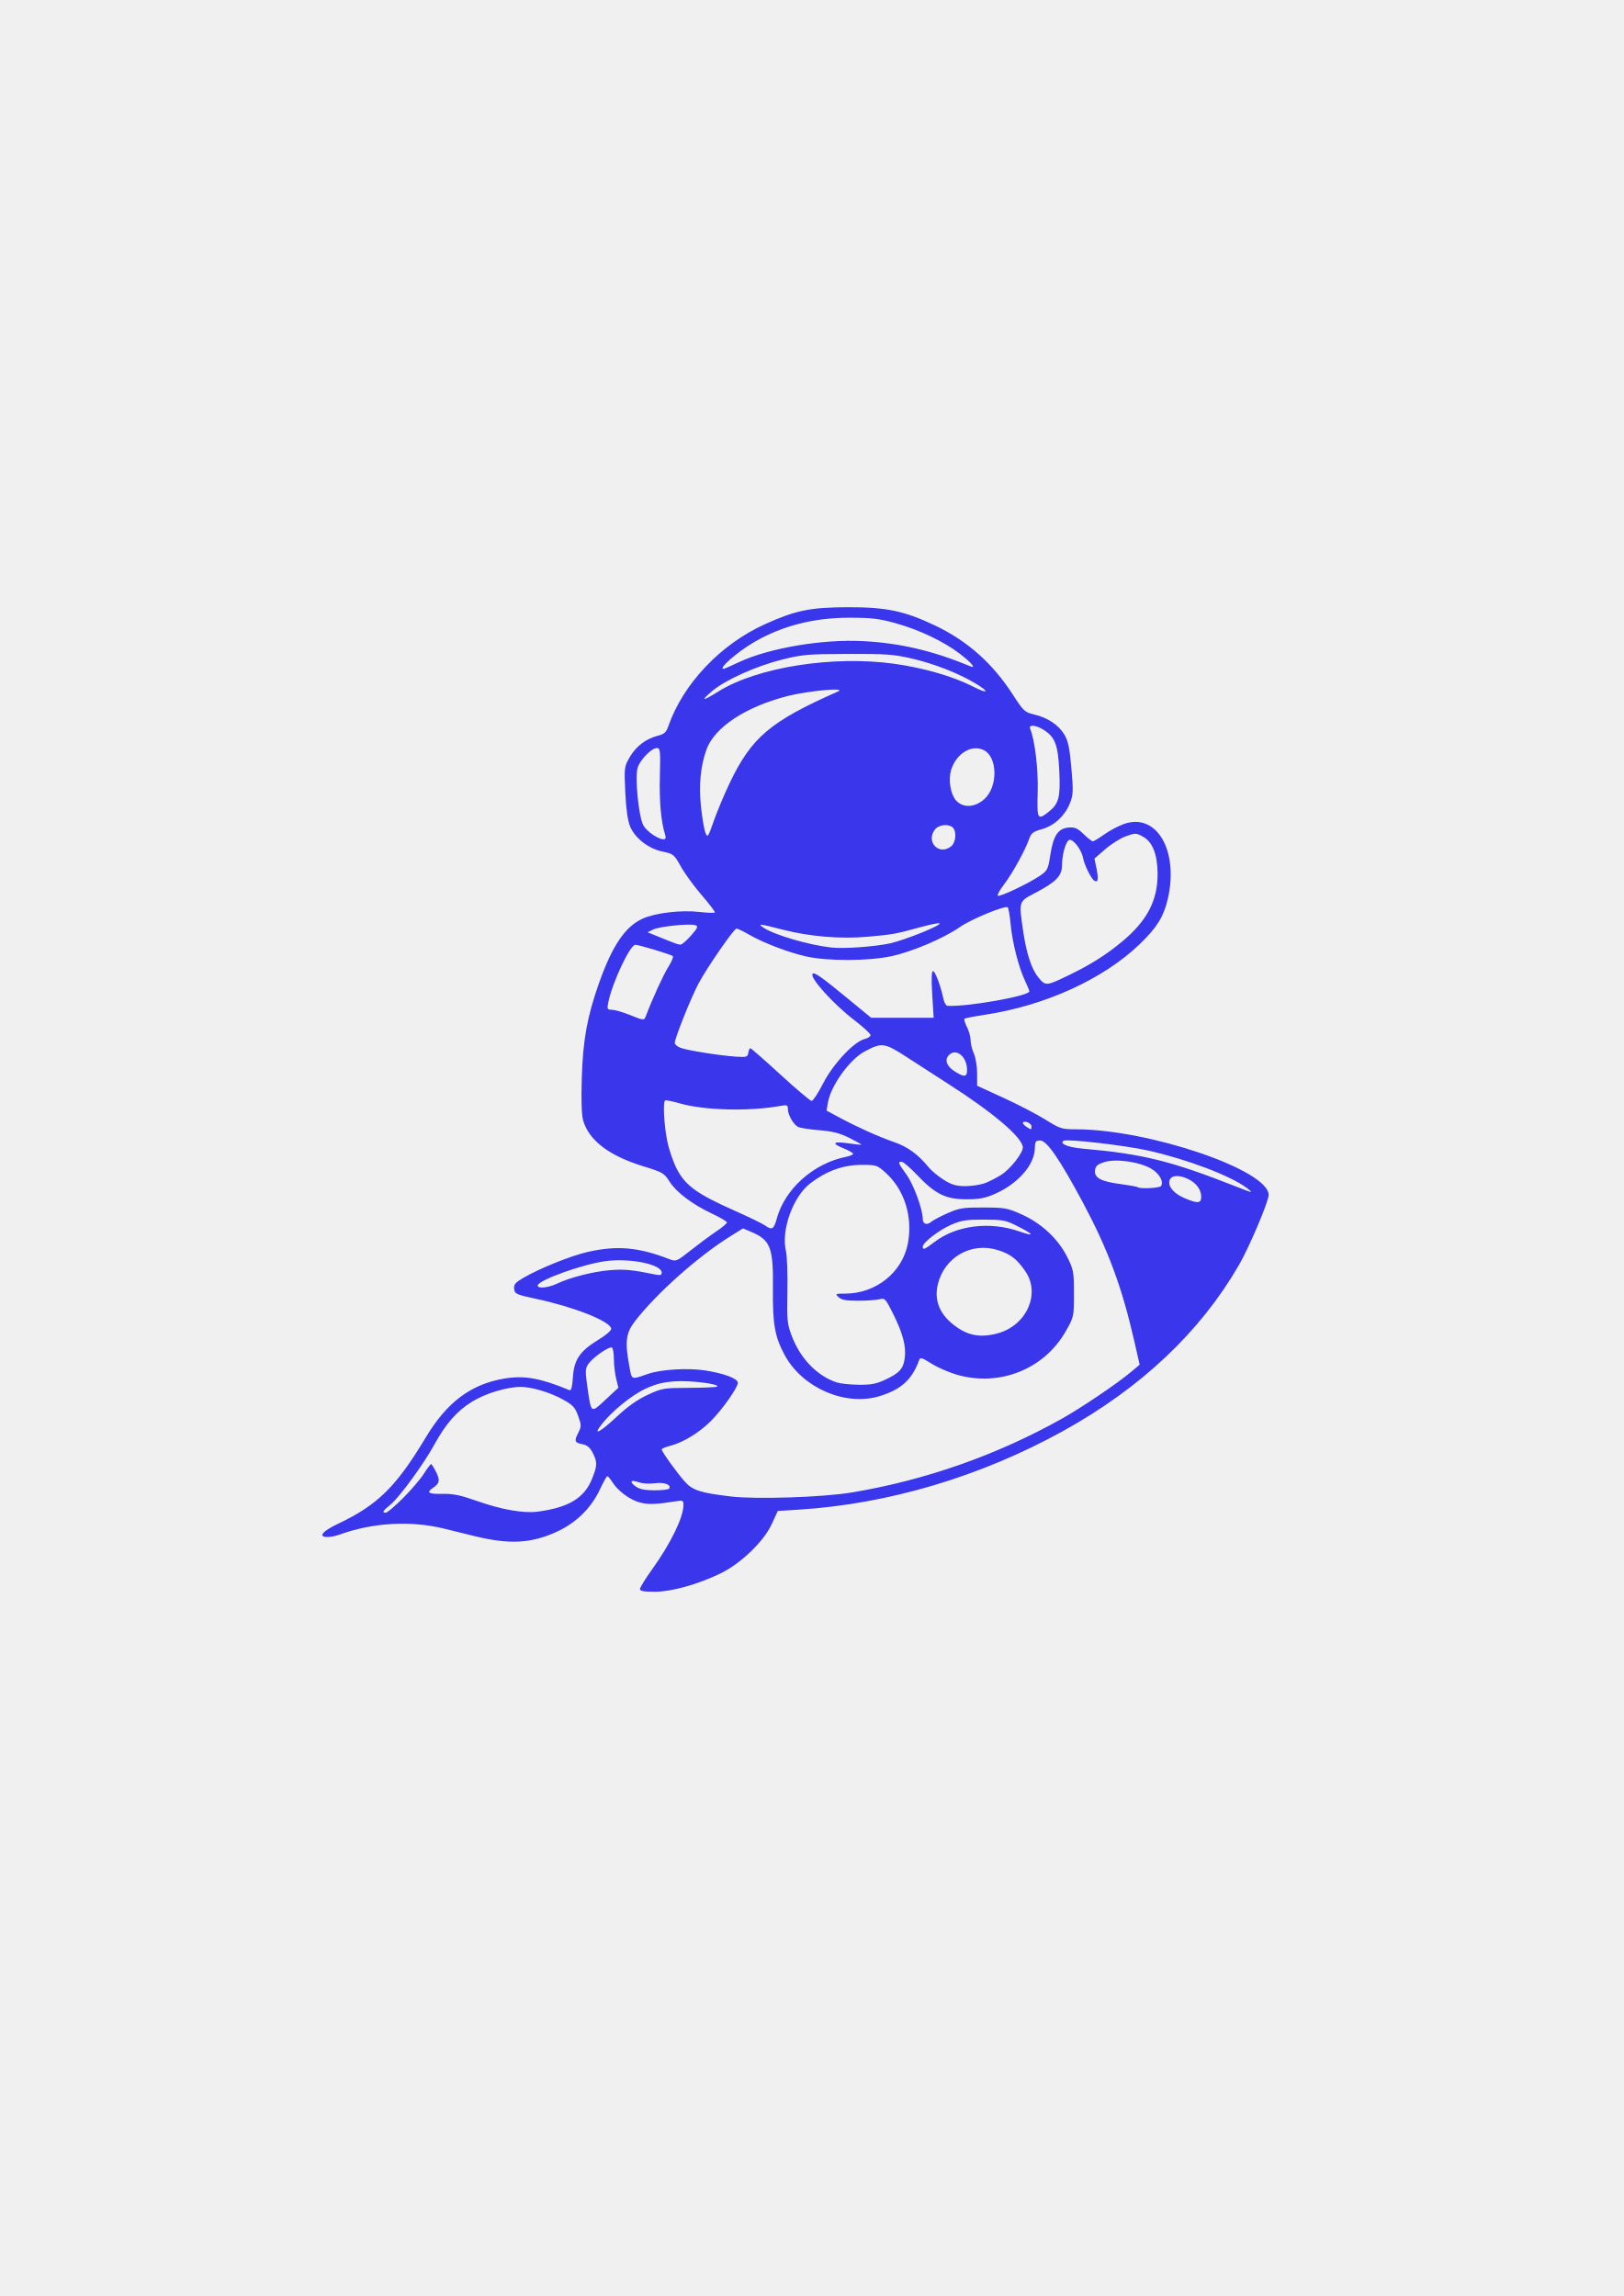
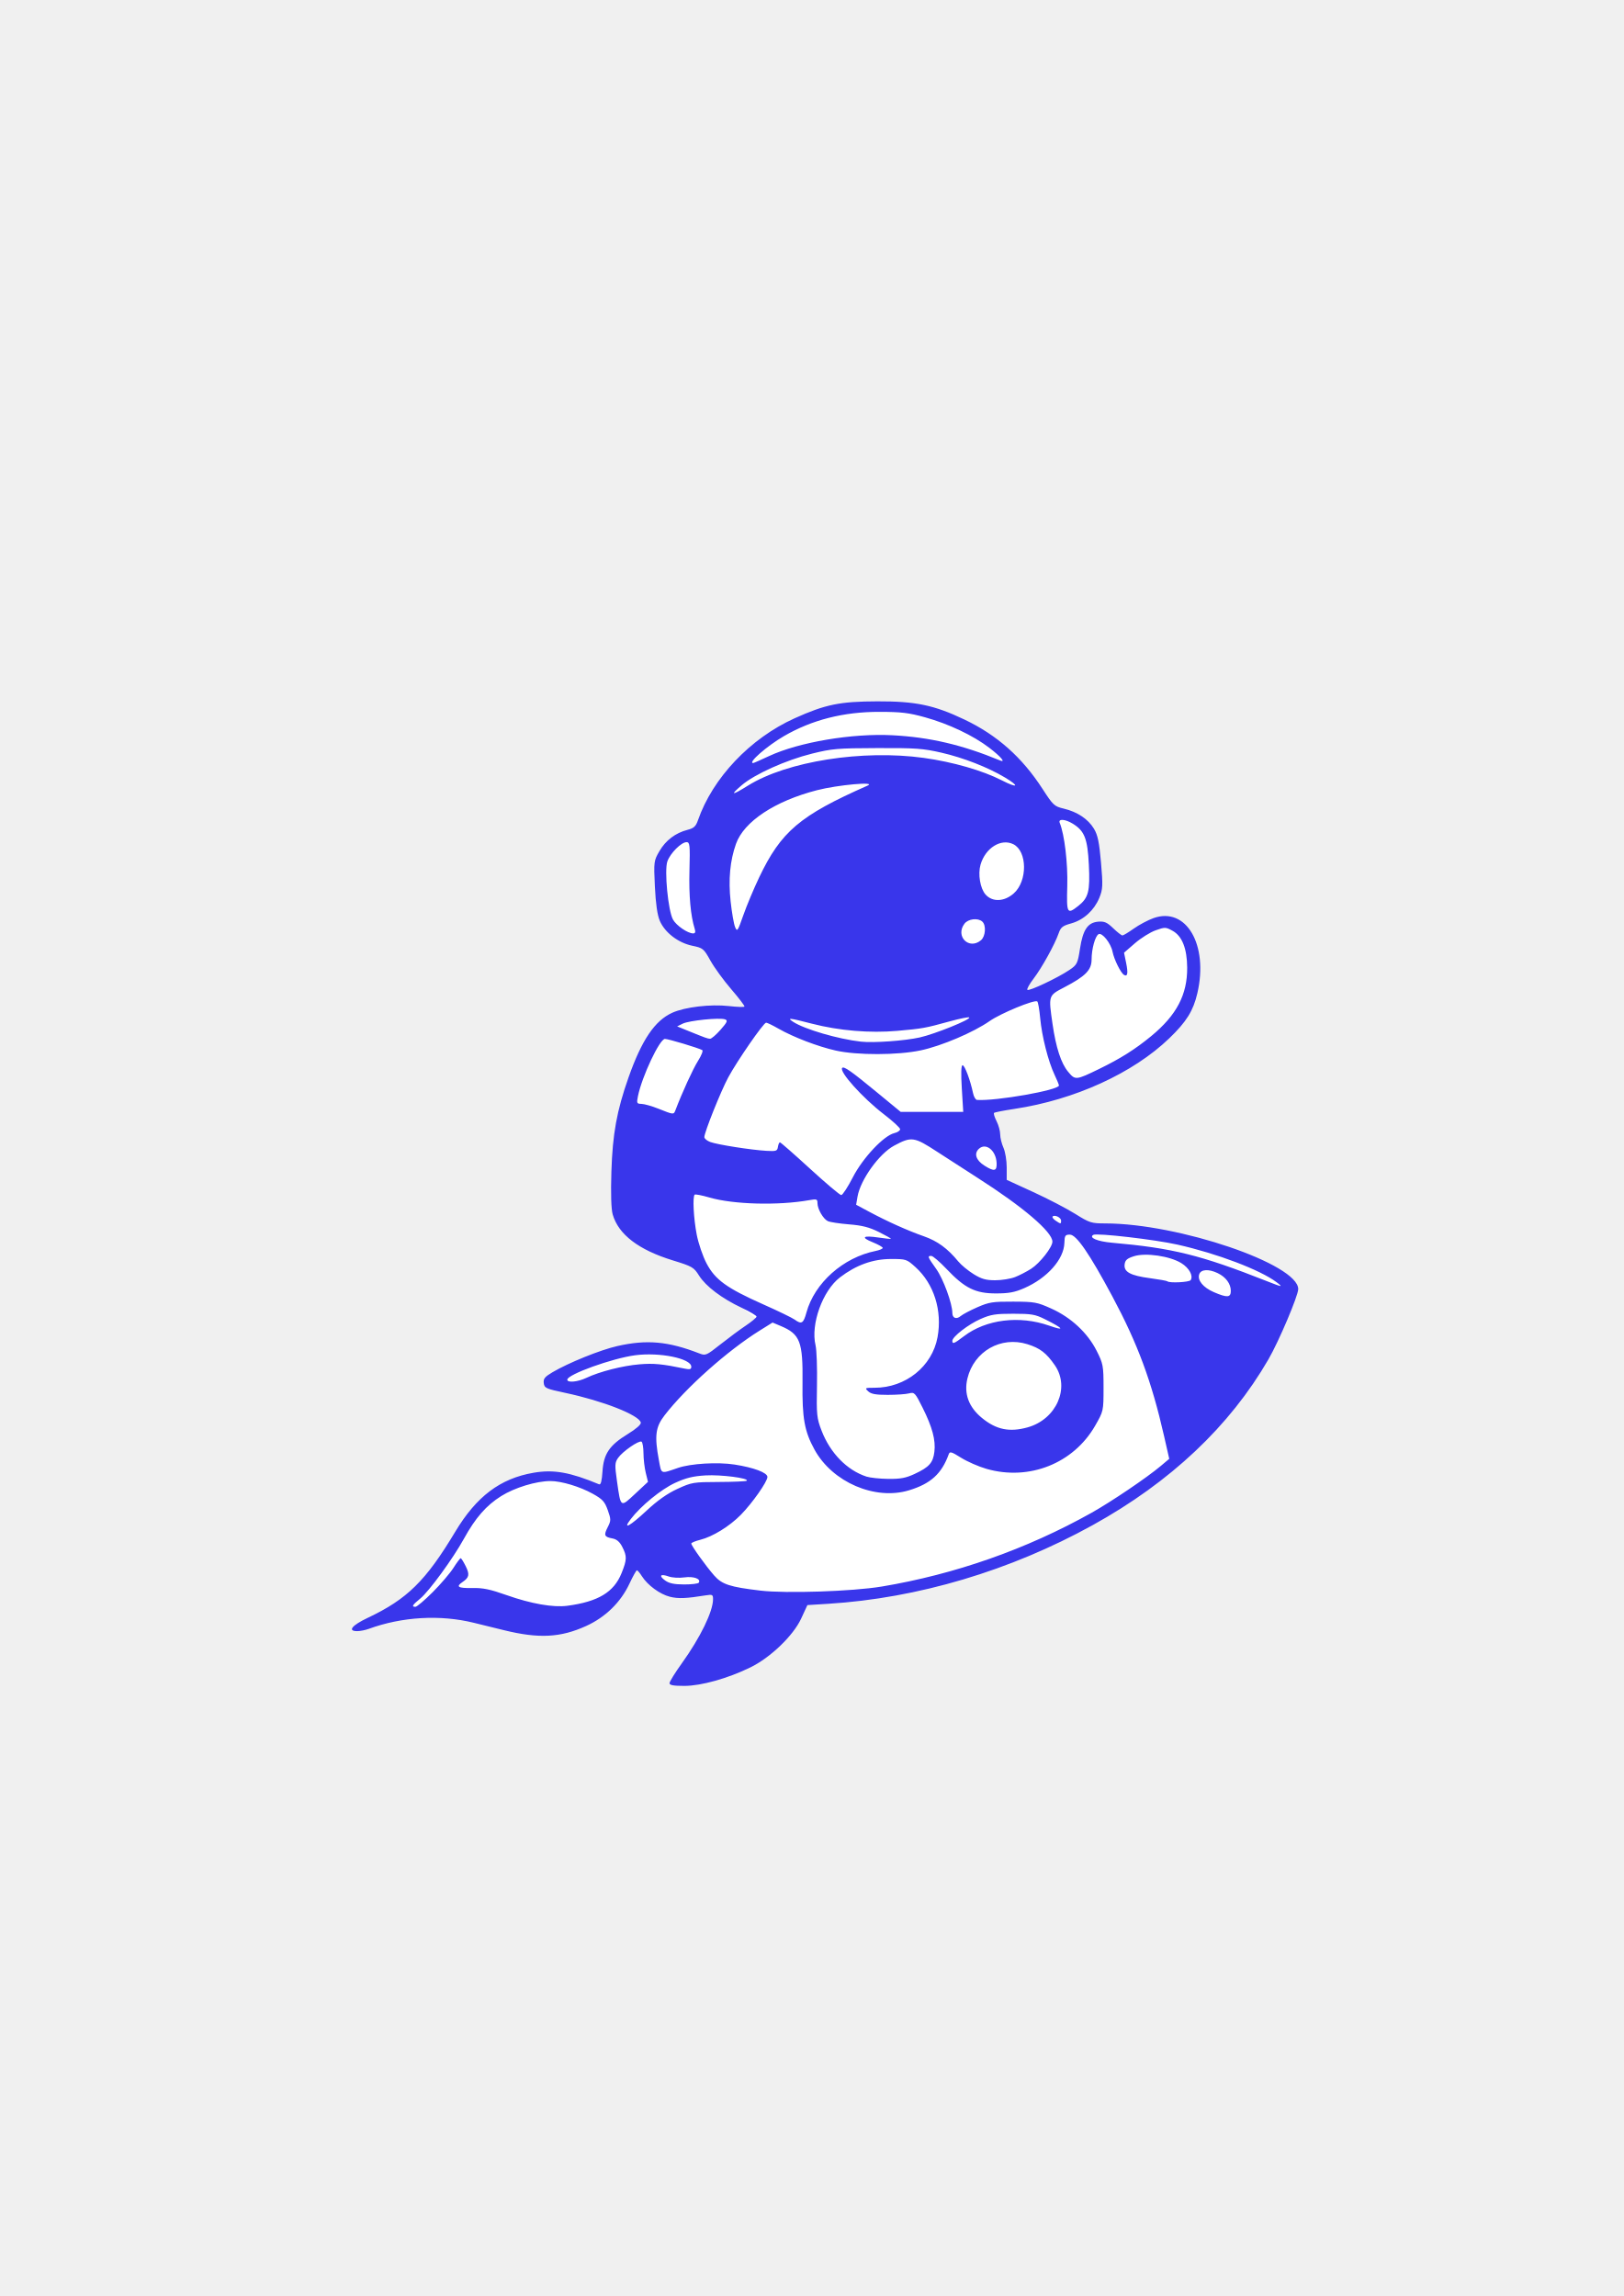
<svg xmlns="http://www.w3.org/2000/svg" width="210mm" height="297mm" viewBox="0 0 210 297" version="1.1" id="svg8">
  <defs id="defs2" />
  <g id="layer1">
-     <path style="fill:#3936eb;fill-opacity:1;stroke:none;stroke-width:0.1;stroke-linejoin:round;stroke-miterlimit:4;stroke-dasharray:none;stroke-opacity:0.995" d="m 82.766,205.551 c 0,-0.194 0.704,-1.335 1.566,-2.534 2.42,-3.372 4.062,-6.739 4.062,-8.333 0,-0.582 -0.088,-0.63 -0.914,-0.497 -2.582,0.415 -3.59,0.455 -4.666,0.185 -1.298,-0.326 -2.883,-1.49 -3.627,-2.665 -0.264,-0.417 -0.551,-0.758 -0.638,-0.758 -0.087,0 -0.521,0.776 -0.964,1.725 -1.126,2.411 -3.105,4.346 -5.606,5.482 -3.315,1.506 -6.099,1.651 -10.596,0.55 -0.851,-0.208 -2.624,-0.644 -3.939,-0.968 -4.351,-1.072 -9.275,-0.785 -13.594,0.793 -0.436,0.159 -1.1,0.289 -1.477,0.289 -1.288,0 -0.701,-0.744 1.355,-1.717 5.107,-2.416 7.505,-4.775 11.324,-11.139 2.747,-4.577 5.812,-6.887 10.128,-7.631 2.596,-0.448 4.7,-0.076 8.48,1.496 0.215,0.089 0.357,-0.451 0.434,-1.655 0.147,-2.286 0.894,-3.394 3.269,-4.847 1.076,-0.659 1.739,-1.239 1.688,-1.479 -0.204,-0.971 -4.861,-2.805 -9.775,-3.85 -2.506,-0.533 -2.694,-0.618 -2.776,-1.26 -0.072,-0.564 0.13,-0.817 1.125,-1.404 2.088,-1.233 6.189,-2.89 8.388,-3.389 3.803,-0.863 6.556,-0.619 10.577,0.939 0.846,0.328 0.922,0.295 2.772,-1.167 1.046,-0.827 2.522,-1.92 3.28,-2.428 0.758,-0.508 1.378,-1.029 1.378,-1.158 0,-0.129 -0.861,-0.639 -1.912,-1.132 -2.556,-1.2 -4.654,-2.784 -5.527,-4.174 -0.676,-1.075 -0.869,-1.187 -3.408,-1.969 -4.407,-1.357 -7.004,-3.342 -7.755,-5.927 -0.2,-0.689 -0.262,-2.675 -0.172,-5.535 0.154,-4.9 0.697,-7.887 2.218,-12.2 1.713,-4.856 3.397,-7.345 5.66,-8.367 1.642,-0.741 4.961,-1.132 7.322,-0.863 1.052,0.12 1.956,0.15 2.01,0.067 0.053,-0.083 -0.711,-1.09 -1.7,-2.236 -0.988,-1.147 -2.203,-2.816 -2.7,-3.709 -0.869,-1.563 -0.957,-1.635 -2.357,-1.927 -1.817,-0.379 -3.539,-1.703 -4.191,-3.221 -0.318,-0.741 -0.531,-2.225 -0.636,-4.427 -0.154,-3.226 -0.139,-3.345 0.593,-4.597 0.816,-1.397 2.071,-2.345 3.639,-2.749 0.808,-0.208 1.063,-0.443 1.338,-1.234 1.898,-5.469 6.758,-10.599 12.493,-13.188 3.978,-1.796 5.859,-2.181 10.7,-2.196 4.96,-0.015 7.337,0.481 11.264,2.35 4.232,2.014 7.459,4.88 10.114,8.984 1.367,2.113 1.518,2.253 2.749,2.545 1.742,0.412 3.142,1.346 3.898,2.601 0.487,0.807 0.685,1.757 0.91,4.367 0.258,2.985 0.235,3.465 -0.217,4.569 -0.663,1.618 -2.039,2.868 -3.645,3.31 -1.102,0.304 -1.343,0.495 -1.617,1.284 -0.499,1.437 -2.175,4.465 -3.25,5.872 -0.535,0.7 -0.892,1.347 -0.794,1.438 0.216,0.201 3.917,-1.548 5.412,-2.557 1.019,-0.688 1.094,-0.838 1.393,-2.769 0.381,-2.466 1.005,-3.385 2.372,-3.495 0.787,-0.064 1.134,0.09 1.926,0.853 0.532,0.512 1.068,0.93 1.191,0.93 0.123,0 0.787,-0.401 1.474,-0.89 0.688,-0.49 1.833,-1.097 2.544,-1.351 4.234,-1.508 7.129,3.453 5.672,9.718 -0.53,2.279 -1.409,3.689 -3.635,5.831 -4.685,4.509 -12.235,7.955 -19.997,9.125 -1.38,0.208 -2.578,0.442 -2.661,0.52 -0.083,0.078 0.061,0.557 0.321,1.065 0.26,0.508 0.472,1.278 0.472,1.711 0,0.433 0.19,1.21 0.422,1.728 0.232,0.518 0.422,1.666 0.422,2.551 v 1.609 l 3.422,1.57 c 1.882,0.863 4.319,2.13 5.416,2.815 1.894,1.183 2.092,1.246 3.928,1.249 9.487,0.017 24.937,5.278 24.937,8.492 0,0.854 -2.5,6.752 -3.85,9.086 -5.008,8.653 -12.659,15.874 -22.718,21.442 -10.665,5.903 -22.624,9.461 -34.223,10.183 l -2.69,0.167 -0.809,1.75 c -1.017,2.2 -3.969,5.041 -6.549,6.303 -2.932,1.434 -6.376,2.4 -8.557,2.4 -1.419,0 -1.917,-0.092 -1.917,-0.353 z m -30.633,-11.769 c 1.038,-1.04 2.247,-2.454 2.685,-3.143 0.438,-0.689 0.86,-1.252 0.938,-1.251 0.077,7.9e-4 0.371,0.468 0.653,1.039 0.529,1.071 0.449,1.459 -0.425,2.047 -0.892,0.6 -0.557,0.806 1.249,0.768 1.405,-0.029 2.308,0.158 4.488,0.928 3.143,1.11 6.005,1.611 7.821,1.37 3.992,-0.529 6.031,-1.757 7.022,-4.227 0.7,-1.744 0.711,-2.177 0.091,-3.39 -0.338,-0.661 -0.72,-0.989 -1.272,-1.092 -1.06,-0.198 -1.148,-0.411 -0.606,-1.47 0.427,-0.836 0.427,-0.998 0.001,-2.195 -0.392,-1.101 -0.678,-1.414 -1.934,-2.113 -1.661,-0.925 -4.063,-1.648 -5.476,-1.648 -1.836,0 -4.635,0.853 -6.374,1.944 -1.932,1.211 -3.333,2.815 -4.822,5.521 -1.414,2.57 -4.503,6.801 -5.651,7.741 -1.025,0.839 -1.154,1.062 -0.617,1.062 0.187,0 1.189,-0.851 2.228,-1.891 z m 58.04,-0.723 c 9.537,-1.593 18.767,-4.836 27.174,-9.548 2.559,-1.435 7.163,-4.549 8.953,-6.057 l 1.096,-0.923 -0.672,-2.957 c -1.603,-7.054 -3.409,-11.932 -6.681,-18.043 -2.975,-5.556 -4.656,-8.002 -5.501,-8.002 -0.601,0 -0.681,0.122 -0.707,1.068 -0.057,2.12 -2.22,4.559 -5.193,5.856 -1.242,0.542 -1.99,0.681 -3.671,0.682 -2.646,0.002 -4.026,-0.681 -6.365,-3.149 -0.887,-0.937 -1.781,-1.703 -1.985,-1.703 -0.529,0 -0.489,0.106 0.64,1.692 0.914,1.283 2.083,4.476 2.083,5.687 0,0.673 0.526,0.867 1.08,0.399 0.265,-0.224 1.239,-0.737 2.163,-1.141 1.514,-0.661 1.974,-0.733 4.635,-0.722 2.764,0.011 3.081,0.069 4.916,0.894 2.553,1.148 4.688,3.134 5.863,5.455 0.847,1.672 0.897,1.942 0.897,4.789 -5e-5,3 -0.006,3.028 -1.086,4.913 -2.798,4.883 -8.548,7.164 -14.056,5.578 -1.01,-0.291 -2.486,-0.936 -3.278,-1.433 -1.258,-0.789 -1.461,-0.847 -1.603,-0.455 -0.905,2.516 -2.325,3.808 -5.119,4.66 -4.396,1.341 -9.921,-1.034 -12.24,-5.26 -1.301,-2.371 -1.605,-4.07 -1.551,-8.658 0.063,-5.309 -0.309,-6.278 -2.815,-7.332 l -1.06,-0.446 -1.668,1.041 c -4.174,2.604 -9.546,7.393 -12.305,10.97 -1.17,1.516 -1.312,2.657 -0.725,5.803 0.345,1.845 0.169,1.775 2.467,0.989 1.664,-0.569 5.121,-0.774 7.312,-0.435 2.494,0.387 4.256,1.051 4.256,1.604 0,0.604 -1.956,3.39 -3.44,4.899 -1.457,1.482 -3.637,2.826 -5.23,3.226 -0.648,0.163 -1.178,0.382 -1.178,0.488 0,0.279 1.866,2.887 2.96,4.135 1.012,1.156 2.025,1.486 5.998,1.955 3.29,0.389 11.905,0.102 15.635,-0.521 z m -23.628,-0.505 c 0.327,-0.494 -0.651,-0.854 -1.862,-0.685 -0.681,0.095 -1.57,0.042 -2.026,-0.12 -1.079,-0.384 -1.321,-0.1 -0.449,0.525 0.512,0.367 1.166,0.503 2.441,0.507 0.958,0.003 1.811,-0.099 1.896,-0.227 z m -6.754,-9.315 c 1.421,-1.325 2.688,-2.218 3.999,-2.82 1.854,-0.851 2.037,-0.881 5.362,-0.894 1.894,-0.007 3.514,-0.079 3.6,-0.16 0.353,-0.329 -3.349,-0.808 -5.33,-0.689 -1.617,0.097 -2.531,0.321 -3.931,0.963 -1.799,0.826 -4.436,2.979 -5.74,4.688 -1.116,1.461 -0.13,0.936 2.04,-1.088 z m -0.099,-4.897 c -0.158,-0.641 -0.291,-1.778 -0.295,-2.527 -0.004,-0.749 -0.118,-1.426 -0.253,-1.504 -0.338,-0.195 -2.44,1.259 -3.027,2.095 -0.429,0.61 -0.444,0.93 -0.148,3.009 0.497,3.48 0.429,3.432 2.349,1.642 l 1.661,-1.549 z m 34.775,0.141 c 1.877,-0.872 2.382,-1.437 2.554,-2.861 0.183,-1.514 -0.262,-3.176 -1.532,-5.72 -0.958,-1.92 -1.052,-2.018 -1.744,-1.837 -0.402,0.106 -1.645,0.192 -2.762,0.192 -1.559,0 -2.145,-0.107 -2.522,-0.459 -0.468,-0.437 -0.429,-0.459 0.831,-0.459 4.005,0 7.442,-2.761 8.136,-6.536 0.633,-3.441 -0.46,-6.912 -2.857,-9.074 -1.139,-1.028 -1.205,-1.049 -3.19,-1.046 -2.323,0.004 -4.491,0.787 -6.565,2.372 -2.249,1.719 -3.819,6.073 -3.166,8.783 0.146,0.606 0.23,2.947 0.186,5.204 -0.073,3.784 -0.026,4.239 0.602,5.862 1.118,2.889 3.273,5.094 5.79,5.923 0.464,0.153 1.737,0.287 2.829,0.299 1.587,0.017 2.27,-0.112 3.409,-0.641 z m 14.603,-6.02 c 3.729,-1.035 5.534,-5.13 3.537,-8.025 -1.103,-1.599 -1.908,-2.218 -3.557,-2.735 -3.426,-1.074 -6.914,0.921 -7.758,4.437 -0.472,1.965 0.167,3.698 1.881,5.105 1.845,1.515 3.555,1.868 5.896,1.218 z m -57.054,-6.407 c 1.71,-0.811 4.682,-1.568 6.87,-1.751 1.838,-0.153 2.928,-0.048 5.92,0.573 0.592,0.123 0.774,0.062 0.774,-0.257 0,-1.07 -4.088,-1.907 -7.262,-1.487 -2.962,0.392 -8.776,2.485 -8.776,3.16 0,0.423 1.355,0.293 2.473,-0.237 z m 48.828,-5.386 c 2.853,-2.18 7.165,-2.716 11.02,-1.369 2.123,0.742 1.877,0.376 -0.563,-0.837 -1.239,-0.616 -1.725,-0.699 -4.08,-0.701 -2.288,-0.001 -2.896,0.096 -4.22,0.676 -1.583,0.693 -3.658,2.298 -3.658,2.83 0,0.461 0.237,0.366 1.5,-0.599 z m -20.374,-3.058 c 1.054,-3.835 4.755,-7.129 8.955,-7.972 0.503,-0.101 0.914,-0.277 0.914,-0.392 0,-0.114 -0.584,-0.444 -1.298,-0.732 -1.597,-0.645 -1.264,-0.911 0.763,-0.609 0.836,0.125 1.554,0.197 1.596,0.161 0.041,-0.036 -0.658,-0.43 -1.554,-0.875 -1.247,-0.62 -2.156,-0.853 -3.874,-0.992 -1.234,-0.1 -2.465,-0.288 -2.734,-0.418 -0.604,-0.29 -1.339,-1.572 -1.339,-2.335 0,-0.514 -0.099,-0.549 -1.055,-0.378 -4.009,0.716 -9.824,0.561 -12.929,-0.345 -0.96,-0.28 -1.815,-0.445 -1.899,-0.366 -0.282,0.263 -0.14,3.046 0.263,5.151 0.218,1.143 0.793,2.828 1.277,3.745 1.117,2.116 2.608,3.194 7.316,5.29 1.931,0.859 3.764,1.747 4.073,1.973 0.897,0.653 1.137,0.511 1.526,-0.904 z m 54.888,-2.809 c 0,-0.916 -0.641,-1.783 -1.691,-2.29 -1.171,-0.565 -2.172,-0.504 -2.393,0.146 -0.264,0.776 0.511,1.719 1.903,2.316 1.729,0.741 2.181,0.705 2.181,-0.172 z m 5.909,-1.124 c -2.121,-1.595 -7.694,-3.708 -12.811,-4.858 -2.92,-0.656 -10.419,-1.525 -10.879,-1.26 -0.625,0.36 0.529,0.85 2.388,1.014 7.854,0.69 11.508,1.596 20.035,4.965 2.038,0.805 2.172,0.82 1.266,0.139 z m -11.104,-0.261 c 0.37,-0.559 -0.188,-1.575 -1.211,-2.205 -1.482,-0.913 -4.609,-1.369 -6.114,-0.892 -0.893,0.283 -1.143,0.502 -1.213,1.062 -0.121,0.976 0.755,1.448 3.315,1.786 1.146,0.152 2.144,0.332 2.218,0.401 0.266,0.248 2.825,0.118 3.005,-0.152 z m -22.721,-0.391 c 0.575,-0.223 1.52,-0.711 2.099,-1.084 1.135,-0.731 2.745,-2.785 2.745,-3.501 0,-1.263 -3.798,-4.502 -9.681,-8.259 -1.356,-0.866 -3.689,-2.372 -5.185,-3.347 -3.034,-1.977 -3.349,-2.023 -5.603,-0.815 -1.941,1.041 -4.362,4.414 -4.737,6.6 l -0.179,1.044 1.649,0.885 c 2.367,1.271 5.033,2.469 7.104,3.192 1.763,0.616 3.072,1.572 4.455,3.255 0.382,0.464 1.274,1.202 1.982,1.64 1.032,0.637 1.587,0.795 2.796,0.795 0.83,0 1.979,-0.183 2.554,-0.406 z m 5.97,-7.306 c 0,-0.396 -0.817,-0.797 -1.095,-0.538 -0.094,0.087 0.075,0.326 0.375,0.531 0.675,0.46 0.72,0.461 0.72,0.007 z m -26.94,-5.603 c 1.292,-2.512 4.005,-5.4 5.374,-5.72 0.41,-0.096 0.745,-0.322 0.745,-0.502 0,-0.18 -0.939,-1.046 -2.087,-1.925 -2.754,-2.107 -5.869,-5.576 -5.4,-6.013 0.239,-0.223 1.181,0.442 4.5,3.176 l 3.062,2.522 h 4.044 4.044 l -0.185,-3.017 c -0.121,-1.98 -0.087,-3.017 0.101,-3.017 0.279,0 0.991,1.9 1.353,3.608 0.099,0.469 0.329,0.863 0.51,0.876 2.431,0.172 10.599,-1.268 10.599,-1.868 0,-0.103 -0.255,-0.724 -0.566,-1.381 -0.82,-1.728 -1.647,-4.991 -1.862,-7.343 -0.103,-1.123 -0.274,-2.092 -0.38,-2.153 -0.413,-0.238 -4.724,1.544 -6.156,2.545 -2.084,1.457 -6.21,3.213 -8.902,3.788 -2.966,0.634 -8.241,0.647 -10.997,0.028 -2.32,-0.521 -5.494,-1.735 -7.414,-2.837 -0.741,-0.425 -1.459,-0.772 -1.597,-0.771 -0.331,0.003 -3.733,4.921 -4.899,7.082 -0.953,1.767 -3.089,7.105 -3.089,7.72 0,0.192 0.348,0.479 0.774,0.636 0.922,0.341 5.264,1.023 7.245,1.139 1.276,0.074 1.415,0.027 1.497,-0.508 0.049,-0.325 0.167,-0.59 0.26,-0.59 0.094,0 1.845,1.535 3.891,3.411 2.046,1.876 3.863,3.411 4.038,3.411 0.175,0 0.849,-1.033 1.498,-2.296 z m 18.598,-1.87 c -0.082,-1.615 -1.394,-2.654 -2.293,-1.816 -0.661,0.616 -0.377,1.478 0.714,2.169 1.28,0.811 1.634,0.732 1.579,-0.353 z m -41.548,-6.788 c 0.875,-2.309 2.271,-5.363 2.924,-6.395 0.439,-0.694 0.689,-1.325 0.556,-1.402 -0.476,-0.275 -4.384,-1.448 -4.829,-1.449 -0.683,-0.003 -2.982,4.879 -3.493,7.418 -0.181,0.901 -0.145,0.977 0.468,0.988 0.365,0.007 1.361,0.292 2.212,0.633 1.913,0.768 1.948,0.771 2.161,0.207 z m 54.815,-5.364 c 2.75,-1.337 4.664,-2.544 6.73,-4.247 3.283,-2.706 4.678,-5.365 4.65,-8.869 -0.02,-2.475 -0.662,-4.083 -1.899,-4.757 -0.887,-0.483 -0.975,-0.485 -2.187,-0.054 -0.695,0.247 -1.897,0.999 -2.672,1.671 l -1.409,1.221 0.269,1.308 c 0.277,1.348 0.194,1.832 -0.269,1.565 -0.421,-0.243 -1.29,-1.998 -1.487,-3.004 -0.214,-1.093 -1.357,-2.523 -1.809,-2.263 -0.442,0.255 -0.898,1.912 -0.899,3.273 -0.002,1.37 -0.785,2.166 -3.556,3.611 -2.044,1.066 -2.031,1.027 -1.495,4.74 0.44,3.045 1.105,5.082 2.015,6.173 0.925,1.11 0.991,1.104 4.019,-0.368 z m -23.212,-4.071 c 1.938,-0.431 6.668,-2.341 6.404,-2.587 -0.086,-0.08 -1.214,0.146 -2.506,0.502 -3.199,0.882 -3.504,0.937 -6.79,1.23 -3.539,0.316 -7.533,-0.019 -11.052,-0.927 -2.964,-0.765 -3.276,-0.795 -2.421,-0.236 1.466,0.957 5.837,2.234 8.769,2.561 1.613,0.18 5.638,-0.108 7.597,-0.543 z m -25.759,-0.995 c 0.871,-0.991 0.964,-1.208 0.578,-1.346 -0.7,-0.25 -4.643,0.149 -5.466,0.554 l -0.726,0.357 1.407,0.572 c 2.259,0.918 2.515,1.011 2.85,1.028 0.175,0.009 0.785,-0.515 1.356,-1.165 z m 33.685,-11.584 c 0.584,-0.493 0.689,-1.921 0.177,-2.399 -0.56,-0.522 -1.837,-0.374 -2.319,0.268 -1.222,1.627 0.597,3.436 2.142,2.131 z m -37.026,-1.468 c -0.534,-1.707 -0.768,-4.302 -0.681,-7.569 0.087,-3.271 0.048,-3.647 -0.374,-3.647 -0.684,2.51e-4 -2.106,1.427 -2.482,2.489 -0.409,1.154 0.097,6.391 0.727,7.526 0.43,0.775 1.907,1.789 2.61,1.79 0.266,7.9e-4 0.328,-0.181 0.2,-0.589 z m 8.325,-6.638 c 2.841,-5.965 5.268,-8.023 14.021,-11.888 1.276,-0.563 -3.846,-0.101 -6.532,0.59 -5.445,1.4 -9.447,4.052 -10.476,6.94 -0.774,2.174 -1.001,4.618 -0.692,7.466 0.153,1.413 0.41,2.889 0.57,3.28 0.274,0.668 0.337,0.577 1.072,-1.52 0.43,-1.227 1.346,-3.417 2.037,-4.867 z m 41.256,3.692 c 1.348,-1.058 1.565,-1.89 1.394,-5.348 -0.167,-3.382 -0.556,-4.374 -2.086,-5.314 -0.982,-0.603 -1.911,-0.66 -1.681,-0.102 0.614,1.491 1.06,5.222 0.976,8.161 -0.102,3.57 -0.023,3.716 1.397,2.602 z m -8.311,-1.649 c 1.787,-1.585 1.753,-5.448 -0.057,-6.351 -1.584,-0.791 -3.611,0.466 -4.245,2.632 -0.36,1.23 -0.049,3.09 0.648,3.873 0.892,1.002 2.424,0.938 3.654,-0.154 z M 92.919,89.441 c 5.044,-3.141 14.82,-4.679 22.743,-3.578 3.743,0.52 7.594,1.629 10.082,2.903 2.066,1.058 2.359,0.8 0.413,-0.365 -2.207,-1.321 -5.379,-2.561 -8.221,-3.214 -2.372,-0.546 -3.306,-0.613 -8.3,-0.596 -5.167,0.017 -5.857,0.075 -8.441,0.717 -3.385,0.841 -7.424,2.659 -9.109,4.102 -1.554,1.33 -1.27,1.341 0.833,0.032 z m 2.704,-3.809 c 3.866,-1.808 10.771,-2.975 15.983,-2.7 4.82,0.254 9.03,1.241 13.895,3.256 0.813,0.337 0.121,-0.484 -1.375,-1.63 -2.075,-1.59 -5.252,-3.098 -8.314,-3.948 -2.109,-0.585 -3.067,-0.7 -5.895,-0.705 -4.637,-0.008 -8.723,1.031 -12.359,3.142 -2.198,1.276 -4.716,3.481 -3.976,3.481 0.069,0 0.987,-0.403 2.04,-0.896 z" id="path951" />
+     <path style="fill:#ffffff;stroke:#ffffff;stroke-width:0.265px;stroke-linecap:butt;stroke-linejoin:miter;stroke-opacity:1" d="m 97.269,131.255 -10.396,0.628 -4.603,6.175 -1.916,8.215 7.089,14.338 7.441,7.583 3.351,2.535 -6.363,4.958 -7.714,-1.227 -11.536,3.237 -1.542,1.666 9.615,2.035 2.397,2.614 -0.473,1.702 -2.477,1.362 -1.411,2.368 -1.078,2.87 -0.102,0.668 -5.106,-1.754 -5.648,0.45 -5.391,3.825 -2.819,4.067 -5.569,7.165 -2.012,2.366 7.418,-0.544 12.024,1.141 6.284,-1.049 3.317,-2.929 1.513,-3.035 1.703,0.172 0.663,1.539 2.969,1.346 4.445,-0.454 3.537,1.381 13.196,0.276 7.119,-1.013 9.897,-2.441 11.941,-4.305 8.401,-4.818 6.733,-5.524 13.22,-17.798 0.883,-4.608 -3.123,-2.63 -8.19,-2.459 -9.372,-1.967 -6.942,-1.156 -2.853,-1.734 -5.943,-3.137 -0.465,-2.506 -0.533,-3.144 -1.334,-3.808 8.961,-2.31 9.344,-3.939 7.156,-6.875 1.199,-5.713 -1.449,-4.777 -3.021,-0.86 -3.407,1.737 -1.657,1.176 -2.356,-2.134 -1.893,0.892 -0.341,3.353 -2.607,2.685 -4.779,2.064 -7.43,3.803 -12.483,3.031 -8.641,-1.681 z" id="path1052" />
+     <ellipse style="fill:#ffffff;fill-opacity:1;stroke:none;stroke-width:0;stroke-linecap:round;stroke-linejoin:round;stroke-miterlimit:4;stroke-dasharray:none;stroke-opacity:0.995" id="path1046" cx="90.26" cy="114.699" rx="4.896" ry="6.488" />
+     <ellipse style="fill:#ffffff;fill-opacity:1;stroke:none;stroke-width:0;stroke-linecap:round;stroke-linejoin:round;stroke-miterlimit:4;stroke-dasharray:none;stroke-opacity:0.995" id="path1044" cx="113.273" cy="113.498" rx="24.07" ry="22.568" />
+     <ellipse style="fill:#ffffff;fill-opacity:1;stroke:none;stroke-width:0;stroke-linecap:round;stroke-linejoin:round;stroke-miterlimit:4;stroke-dasharray:none;stroke-opacity:0.995" id="ellipse1048" cx="137.042" cy="112.486" rx="4.896" ry="6.488" />
+     <path style="fill:#3936eb;fill-opacity:1;stroke:none;stroke-width:0.1;stroke-linejoin:round;stroke-miterlimit:4;stroke-dasharray:none;stroke-opacity:0.995" d="m 86.593,217.727 c 0,-0.194 0.704,-1.335 1.566,-2.534 2.42,-3.372 4.062,-6.739 4.062,-8.333 0,-0.582 -0.088,-0.63 -0.914,-0.497 -2.582,0.415 -3.59,0.455 -4.666,0.185 -1.298,-0.326 -2.883,-1.49 -3.627,-2.665 -0.264,-0.417 -0.551,-0.758 -0.638,-0.758 -0.087,0 -0.521,0.776 -0.964,1.725 -1.126,2.411 -3.105,4.346 -5.606,5.482 -3.315,1.506 -6.099,1.651 -10.596,0.55 -0.851,-0.208 -2.624,-0.644 -3.939,-0.968 -4.351,-1.072 -9.275,-0.785 -13.594,0.793 -0.436,0.159 -1.1,0.289 -1.477,0.289 -1.288,0 -0.701,-0.744 1.355,-1.717 5.107,-2.416 7.505,-4.775 11.324,-11.139 2.747,-4.577 5.812,-6.887 10.128,-7.631 2.596,-0.448 4.7,-0.076 8.48,1.496 0.215,0.089 0.357,-0.451 0.434,-1.655 0.147,-2.286 0.894,-3.394 3.269,-4.847 1.076,-0.659 1.739,-1.239 1.688,-1.479 -0.204,-0.971 -4.861,-2.805 -9.775,-3.85 -2.506,-0.533 -2.694,-0.618 -2.776,-1.26 -0.072,-0.564 0.13,-0.817 1.125,-1.404 2.088,-1.233 6.189,-2.89 8.388,-3.389 3.803,-0.863 6.556,-0.619 10.577,0.939 0.846,0.328 0.922,0.295 2.772,-1.167 1.046,-0.827 2.522,-1.92 3.28,-2.428 0.758,-0.508 1.378,-1.029 1.378,-1.158 0,-0.129 -0.861,-0.639 -1.912,-1.132 -2.556,-1.2 -4.654,-2.784 -5.527,-4.174 -0.676,-1.075 -0.869,-1.187 -3.408,-1.969 -4.407,-1.357 -7.004,-3.342 -7.755,-5.927 -0.2,-0.689 -0.262,-2.675 -0.172,-5.535 0.154,-4.9 0.697,-7.887 2.218,-12.2 1.713,-4.856 3.397,-7.345 5.66,-8.367 1.642,-0.741 4.961,-1.132 7.322,-0.863 1.052,0.12 1.956,0.15 2.01,0.067 0.053,-0.083 -0.711,-1.09 -1.7,-2.236 -0.988,-1.147 -2.203,-2.816 -2.7,-3.709 -0.869,-1.563 -0.957,-1.635 -2.357,-1.927 -1.817,-0.379 -3.539,-1.703 -4.191,-3.221 -0.318,-0.741 -0.531,-2.225 -0.636,-4.427 -0.154,-3.226 -0.139,-3.345 0.593,-4.597 0.816,-1.397 2.071,-2.345 3.639,-2.749 0.808,-0.208 1.063,-0.443 1.338,-1.234 1.898,-5.469 6.758,-10.599 12.493,-13.188 3.978,-1.796 5.859,-2.181 10.7,-2.196 4.96,-0.015 7.337,0.481 11.264,2.35 4.232,2.014 7.459,4.88 10.114,8.984 1.367,2.113 1.518,2.253 2.749,2.545 1.742,0.412 3.142,1.346 3.898,2.601 0.487,0.807 0.685,1.757 0.91,4.367 0.258,2.985 0.235,3.465 -0.217,4.569 -0.663,1.618 -2.039,2.868 -3.645,3.31 -1.102,0.304 -1.343,0.495 -1.617,1.284 -0.499,1.437 -2.175,4.465 -3.25,5.872 -0.535,0.7 -0.892,1.347 -0.794,1.438 0.216,0.201 3.917,-1.548 5.412,-2.557 1.019,-0.688 1.094,-0.838 1.393,-2.769 0.381,-2.466 1.005,-3.385 2.372,-3.495 0.787,-0.064 1.134,0.09 1.926,0.853 0.532,0.512 1.068,0.93 1.191,0.93 0.123,0 0.787,-0.401 1.474,-0.89 0.688,-0.49 1.833,-1.097 2.544,-1.351 4.234,-1.508 7.129,3.453 5.672,9.718 -0.53,2.279 -1.409,3.689 -3.635,5.831 -4.685,4.509 -12.235,7.955 -19.997,9.125 -1.38,0.208 -2.578,0.442 -2.661,0.52 -0.083,0.078 0.061,0.557 0.321,1.065 0.26,0.508 0.472,1.278 0.472,1.711 0,0.433 0.19,1.21 0.422,1.728 0.232,0.518 0.422,1.666 0.422,2.551 v 1.609 l 3.422,1.57 c 1.882,0.863 4.319,2.13 5.416,2.815 1.894,1.183 2.092,1.246 3.928,1.249 9.487,0.017 24.937,5.278 24.937,8.492 0,0.854 -2.5,6.752 -3.85,9.086 -5.008,8.653 -12.659,15.874 -22.718,21.442 -10.665,5.903 -22.624,9.461 -34.223,10.183 l -2.69,0.167 -0.809,1.75 c -1.017,2.2 -3.969,5.041 -6.549,6.303 -2.932,1.434 -6.376,2.4 -8.557,2.4 -1.419,0 -1.917,-0.092 -1.917,-0.353 z m -30.633,-11.769 c 1.038,-1.04 2.247,-2.454 2.685,-3.143 0.438,-0.689 0.86,-1.252 0.938,-1.251 0.077,7.9e-4 0.371,0.468 0.653,1.039 0.529,1.071 0.449,1.459 -0.425,2.047 -0.892,0.6 -0.557,0.806 1.249,0.768 1.405,-0.029 2.308,0.158 4.488,0.928 3.143,1.11 6.005,1.611 7.821,1.37 3.992,-0.529 6.031,-1.757 7.022,-4.227 0.7,-1.744 0.711,-2.177 0.091,-3.39 -0.338,-0.661 -0.72,-0.989 -1.272,-1.092 -1.06,-0.198 -1.148,-0.411 -0.606,-1.47 0.427,-0.836 0.427,-0.998 0.001,-2.195 -0.392,-1.101 -0.678,-1.414 -1.934,-2.113 -1.661,-0.925 -4.063,-1.648 -5.476,-1.648 -1.836,0 -4.635,0.853 -6.374,1.944 -1.932,1.211 -3.333,2.815 -4.822,5.521 -1.414,2.57 -4.503,6.801 -5.651,7.741 -1.025,0.839 -1.154,1.062 -0.617,1.062 0.187,0 1.189,-0.851 2.228,-1.891 z m 58.04,-0.723 c 9.537,-1.593 18.767,-4.836 27.174,-9.548 2.559,-1.435 7.163,-4.549 8.953,-6.057 l 1.096,-0.923 -0.672,-2.957 c -1.603,-7.054 -3.409,-11.932 -6.681,-18.043 -2.975,-5.556 -4.656,-8.002 -5.501,-8.002 -0.601,0 -0.681,0.122 -0.707,1.068 -0.057,2.12 -2.22,4.559 -5.193,5.856 -1.242,0.542 -1.99,0.681 -3.671,0.682 -2.646,0.002 -4.026,-0.681 -6.365,-3.149 -0.887,-0.937 -1.781,-1.703 -1.985,-1.703 -0.529,0 -0.489,0.106 0.64,1.692 0.914,1.283 2.083,4.476 2.083,5.687 0,0.673 0.526,0.867 1.08,0.399 0.265,-0.224 1.239,-0.737 2.163,-1.141 1.514,-0.661 1.974,-0.733 4.635,-0.722 2.764,0.011 3.081,0.069 4.916,0.894 2.553,1.148 4.688,3.134 5.863,5.455 0.847,1.672 0.897,1.942 0.897,4.789 -5e-5,3 -0.006,3.028 -1.086,4.913 -2.798,4.883 -8.548,7.164 -14.056,5.578 -1.01,-0.291 -2.486,-0.936 -3.278,-1.433 -1.258,-0.789 -1.461,-0.847 -1.603,-0.455 -0.905,2.516 -2.325,3.808 -5.119,4.66 -4.396,1.341 -9.921,-1.034 -12.24,-5.26 -1.301,-2.371 -1.605,-4.07 -1.551,-8.658 0.063,-5.309 -0.309,-6.278 -2.815,-7.332 l -1.06,-0.446 -1.668,1.041 c -4.174,2.604 -9.546,7.393 -12.305,10.97 -1.17,1.516 -1.312,2.657 -0.725,5.803 0.345,1.845 0.169,1.775 2.467,0.989 1.664,-0.569 5.121,-0.774 7.312,-0.435 2.494,0.387 4.256,1.051 4.256,1.604 0,0.604 -1.956,3.39 -3.44,4.899 -1.457,1.482 -3.637,2.826 -5.23,3.226 -0.648,0.163 -1.178,0.382 -1.178,0.488 0,0.279 1.866,2.887 2.96,4.135 1.012,1.156 2.025,1.486 5.998,1.955 3.29,0.389 11.905,0.102 15.635,-0.521 z m -23.628,-0.505 c 0.327,-0.494 -0.651,-0.854 -1.862,-0.685 -0.681,0.095 -1.57,0.042 -2.026,-0.12 -1.079,-0.384 -1.321,-0.1 -0.449,0.525 0.512,0.367 1.166,0.503 2.441,0.507 0.958,0.003 1.811,-0.099 1.896,-0.227 z m -6.754,-9.315 c 1.421,-1.325 2.688,-2.218 3.999,-2.82 1.854,-0.851 2.037,-0.881 5.362,-0.894 1.894,-0.007 3.514,-0.079 3.6,-0.16 0.353,-0.329 -3.349,-0.808 -5.33,-0.689 -1.617,0.097 -2.531,0.321 -3.931,0.963 -1.799,0.826 -4.436,2.979 -5.74,4.688 -1.116,1.461 -0.13,0.936 2.04,-1.088 z m -0.099,-4.897 c -0.158,-0.641 -0.291,-1.778 -0.295,-2.527 -0.004,-0.749 -0.118,-1.426 -0.253,-1.504 -0.338,-0.195 -2.44,1.259 -3.027,2.095 -0.429,0.61 -0.444,0.93 -0.148,3.009 0.497,3.48 0.429,3.432 2.349,1.642 l 1.661,-1.549 z m 34.775,0.141 c 1.877,-0.872 2.382,-1.437 2.554,-2.861 0.183,-1.514 -0.262,-3.176 -1.532,-5.72 -0.958,-1.92 -1.052,-2.018 -1.744,-1.837 -0.402,0.106 -1.645,0.192 -2.762,0.192 -1.559,0 -2.145,-0.107 -2.522,-0.459 -0.468,-0.437 -0.429,-0.459 0.831,-0.459 4.005,0 7.442,-2.761 8.136,-6.536 0.633,-3.441 -0.46,-6.912 -2.857,-9.074 -1.139,-1.028 -1.205,-1.049 -3.19,-1.046 -2.323,0.004 -4.491,0.787 -6.565,2.372 -2.249,1.719 -3.819,6.073 -3.166,8.783 0.146,0.606 0.23,2.947 0.186,5.204 -0.073,3.784 -0.026,4.239 0.602,5.862 1.118,2.889 3.273,5.094 5.79,5.923 0.464,0.153 1.737,0.287 2.829,0.299 1.587,0.017 2.27,-0.112 3.409,-0.641 z m 14.603,-6.02 c 3.729,-1.035 5.534,-5.13 3.537,-8.025 -1.103,-1.599 -1.908,-2.218 -3.557,-2.735 -3.426,-1.074 -6.914,0.921 -7.758,4.437 -0.472,1.965 0.167,3.698 1.881,5.105 1.845,1.515 3.555,1.868 5.896,1.218 z m -57.054,-6.407 c 1.71,-0.811 4.682,-1.568 6.87,-1.751 1.838,-0.153 2.928,-0.048 5.92,0.573 0.592,0.123 0.774,0.062 0.774,-0.257 0,-1.07 -4.088,-1.907 -7.262,-1.487 -2.962,0.392 -8.776,2.485 -8.776,3.16 0,0.423 1.355,0.293 2.473,-0.237 z m 48.828,-5.386 c 2.853,-2.18 7.165,-2.716 11.02,-1.369 2.123,0.742 1.877,0.376 -0.563,-0.837 -1.239,-0.616 -1.725,-0.699 -4.08,-0.701 -2.288,-0.001 -2.896,0.096 -4.22,0.676 -1.583,0.693 -3.658,2.298 -3.658,2.83 0,0.461 0.237,0.366 1.5,-0.599 z m -20.374,-3.058 c 1.054,-3.835 4.755,-7.129 8.955,-7.972 0.503,-0.101 0.914,-0.277 0.914,-0.392 0,-0.114 -0.584,-0.444 -1.298,-0.732 -1.597,-0.645 -1.264,-0.911 0.763,-0.609 0.836,0.125 1.554,0.197 1.596,0.161 0.041,-0.036 -0.658,-0.43 -1.554,-0.875 -1.247,-0.62 -2.156,-0.853 -3.874,-0.992 -1.234,-0.1 -2.465,-0.288 -2.734,-0.418 -0.604,-0.29 -1.339,-1.572 -1.339,-2.335 0,-0.514 -0.099,-0.549 -1.055,-0.378 -4.009,0.716 -9.824,0.561 -12.929,-0.345 -0.96,-0.28 -1.815,-0.445 -1.899,-0.366 -0.282,0.263 -0.14,3.046 0.263,5.151 0.218,1.143 0.793,2.828 1.277,3.745 1.117,2.116 2.608,3.194 7.316,5.29 1.931,0.859 3.764,1.747 4.073,1.973 0.897,0.653 1.137,0.511 1.526,-0.904 z m 54.888,-2.809 c 0,-0.916 -0.641,-1.783 -1.691,-2.29 -1.171,-0.565 -2.172,-0.504 -2.393,0.146 -0.264,0.776 0.511,1.719 1.903,2.316 1.729,0.741 2.181,0.705 2.181,-0.172 z m 5.909,-1.124 c -2.121,-1.595 -7.694,-3.708 -12.811,-4.858 -2.92,-0.656 -10.419,-1.525 -10.879,-1.26 -0.625,0.36 0.529,0.85 2.388,1.014 7.854,0.69 11.508,1.596 20.035,4.965 2.038,0.805 2.172,0.82 1.266,0.139 z m -11.104,-0.261 c 0.37,-0.559 -0.188,-1.575 -1.211,-2.205 -1.482,-0.913 -4.609,-1.369 -6.114,-0.892 -0.893,0.283 -1.143,0.502 -1.213,1.062 -0.121,0.976 0.755,1.448 3.315,1.786 1.146,0.152 2.144,0.332 2.218,0.401 0.266,0.248 2.825,0.118 3.005,-0.152 z M 131.268,165.202 c 0.575,-0.223 1.52,-0.711 2.099,-1.084 1.135,-0.731 2.745,-2.785 2.745,-3.501 0,-1.263 -3.798,-4.502 -9.681,-8.259 -1.356,-0.866 -3.689,-2.372 -5.185,-3.347 -3.034,-1.977 -3.349,-2.023 -5.603,-0.815 -1.941,1.041 -4.362,4.414 -4.737,6.6 l -0.179,1.044 1.649,0.885 c 2.367,1.271 5.033,2.469 7.104,3.192 1.763,0.616 3.072,1.572 4.455,3.255 0.382,0.464 1.274,1.202 1.982,1.64 1.032,0.637 1.587,0.795 2.796,0.795 0.83,0 1.979,-0.183 2.554,-0.406 z m 5.97,-7.306 c 0,-0.396 -0.817,-0.797 -1.095,-0.538 -0.094,0.087 0.075,0.326 0.375,0.531 0.675,0.46 0.72,0.461 0.72,0.007 z m -26.94,-5.603 c 1.292,-2.512 4.005,-5.4 5.374,-5.72 0.41,-0.096 0.745,-0.322 0.745,-0.502 0,-0.18 -0.939,-1.046 -2.087,-1.925 -2.754,-2.107 -5.869,-5.576 -5.4,-6.013 0.239,-0.223 1.181,0.442 4.5,3.176 l 3.062,2.522 h 4.044 4.044 l -0.185,-3.017 c -0.121,-1.98 -0.087,-3.017 0.101,-3.017 0.279,0 0.991,1.9 1.353,3.608 0.099,0.469 0.329,0.863 0.51,0.876 2.431,0.172 10.599,-1.268 10.599,-1.868 0,-0.103 -0.255,-0.724 -0.566,-1.381 -0.82,-1.728 -1.647,-4.991 -1.862,-7.343 -0.103,-1.123 -0.274,-2.092 -0.38,-2.153 -0.413,-0.238 -4.724,1.544 -6.156,2.545 -2.084,1.457 -6.21,3.213 -8.902,3.788 -2.966,0.634 -8.241,0.647 -10.997,0.028 -2.32,-0.521 -5.494,-1.735 -7.414,-2.837 -0.741,-0.425 -1.459,-0.772 -1.597,-0.771 -0.331,0.003 -3.733,4.921 -4.899,7.082 -0.953,1.767 -3.089,7.105 -3.089,7.72 0,0.192 0.348,0.479 0.774,0.636 0.922,0.341 5.264,1.023 7.245,1.139 1.276,0.074 1.415,0.027 1.497,-0.508 0.049,-0.325 0.167,-0.59 0.26,-0.59 0.094,0 1.845,1.535 3.891,3.411 2.046,1.876 3.863,3.411 4.038,3.411 0.175,0 0.849,-1.033 1.498,-2.296 z m 18.598,-1.87 c -0.082,-1.615 -1.394,-2.654 -2.293,-1.816 -0.661,0.616 -0.377,1.478 0.714,2.169 1.28,0.811 1.634,0.732 1.579,-0.353 z m -41.548,-6.788 c 0.875,-2.309 2.271,-5.363 2.924,-6.395 0.439,-0.694 0.689,-1.325 0.556,-1.402 -0.476,-0.275 -4.384,-1.448 -4.829,-1.449 -0.683,-0.003 -2.982,4.879 -3.493,7.418 -0.181,0.901 -0.145,0.977 0.468,0.988 0.365,0.007 1.361,0.292 2.212,0.633 1.913,0.768 1.948,0.771 2.161,0.207 z m 54.815,-5.364 c 2.75,-1.337 4.664,-2.544 6.73,-4.247 3.283,-2.706 4.678,-5.365 4.65,-8.869 -0.02,-2.475 -0.662,-4.083 -1.899,-4.757 -0.887,-0.483 -0.975,-0.485 -2.187,-0.054 -0.695,0.247 -1.897,0.999 -2.672,1.671 l -1.409,1.221 0.269,1.308 c 0.277,1.348 0.194,1.832 -0.269,1.565 -0.421,-0.243 -1.29,-1.998 -1.487,-3.004 -0.214,-1.093 -1.357,-2.523 -1.809,-2.263 -0.442,0.255 -0.898,1.912 -0.899,3.273 -0.002,1.37 -0.785,2.166 -3.556,3.611 -2.044,1.066 -2.031,1.027 -1.495,4.74 0.44,3.045 1.105,5.082 2.015,6.173 0.925,1.11 0.991,1.104 4.019,-0.368 z m -23.212,-4.071 c 1.938,-0.431 6.668,-2.341 6.404,-2.587 -0.086,-0.08 -1.214,0.146 -2.506,0.502 -3.199,0.882 -3.504,0.937 -6.79,1.23 -3.539,0.316 -7.533,-0.019 -11.052,-0.927 -2.964,-0.765 -3.276,-0.795 -2.421,-0.236 1.466,0.957 5.837,2.234 8.769,2.561 1.613,0.18 5.638,-0.108 7.597,-0.543 z m -25.759,-0.995 c 0.871,-0.991 0.964,-1.208 0.578,-1.346 -0.7,-0.25 -4.643,0.149 -5.466,0.554 l -0.726,0.357 1.407,0.572 c 2.259,0.918 2.515,1.011 2.85,1.028 0.175,0.009 0.785,-0.515 1.356,-1.165 z m 33.685,-11.584 c 0.584,-0.493 0.689,-1.921 0.177,-2.399 -0.56,-0.522 -1.837,-0.374 -2.319,0.268 -1.222,1.627 0.597,3.436 2.142,2.131 z m -37.026,-1.468 c -0.534,-1.707 -0.768,-4.302 -0.681,-7.569 0.087,-3.271 0.048,-3.647 -0.374,-3.647 -0.684,2.5e-4 -2.106,1.427 -2.482,2.489 -0.409,1.154 0.097,6.391 0.727,7.526 0.43,0.775 1.907,1.789 2.61,1.79 0.266,7.9e-4 0.328,-0.181 0.2,-0.589 z m 8.325,-6.638 c 2.841,-5.965 5.268,-8.023 14.021,-11.888 1.276,-0.563 -3.846,-0.101 -6.532,0.59 -5.445,1.4 -9.447,4.052 -10.476,6.94 -0.774,2.174 -1.001,4.618 -0.692,7.466 0.153,1.413 0.41,2.889 0.57,3.28 0.274,0.668 0.337,0.577 1.072,-1.52 0.43,-1.227 1.346,-3.417 2.037,-4.867 z m 41.256,3.692 c 1.348,-1.058 1.565,-1.89 1.394,-5.348 -0.167,-3.382 -0.556,-4.374 -2.086,-5.314 -0.982,-0.603 -1.911,-0.66 -1.681,-0.102 0.614,1.491 1.06,5.222 0.976,8.161 -0.102,3.57 -0.023,3.716 1.397,2.602 z m -8.311,-1.649 c 1.787,-1.585 1.753,-5.448 -0.057,-6.351 -1.584,-0.791 -3.611,0.466 -4.245,2.632 -0.36,1.23 -0.049,3.09 0.648,3.873 0.892,1.002 2.424,0.938 3.654,-0.154 z M 96.746,101.618 c 5.044,-3.141 14.82,-4.679 22.743,-3.578 3.743,0.52 7.594,1.629 10.082,2.903 2.066,1.058 2.359,0.8 0.413,-0.365 -2.207,-1.321 -5.379,-2.561 -8.221,-3.214 -2.372,-0.546 -3.306,-0.613 -8.3,-0.596 -5.167,0.017 -5.857,0.075 -8.441,0.717 -3.385,0.841 -7.424,2.659 -9.109,4.102 -1.554,1.33 -1.27,1.341 0.833,0.032 z m 2.704,-3.809 c 3.866,-1.808 10.771,-2.975 15.983,-2.7 4.82,0.254 9.03,1.241 13.895,3.256 0.813,0.337 0.121,-0.484 -1.375,-1.63 -2.075,-1.59 -5.252,-3.098 -8.314,-3.948 -2.109,-0.585 -3.067,-0.7 -5.895,-0.705 -4.637,-0.008 -8.723,1.031 -12.359,3.142 -2.198,1.276 -4.716,3.481 -3.976,3.481 0.069,0 0.987,-0.403 2.04,-0.896 z" id="path951" />
  </g>
</svg>
